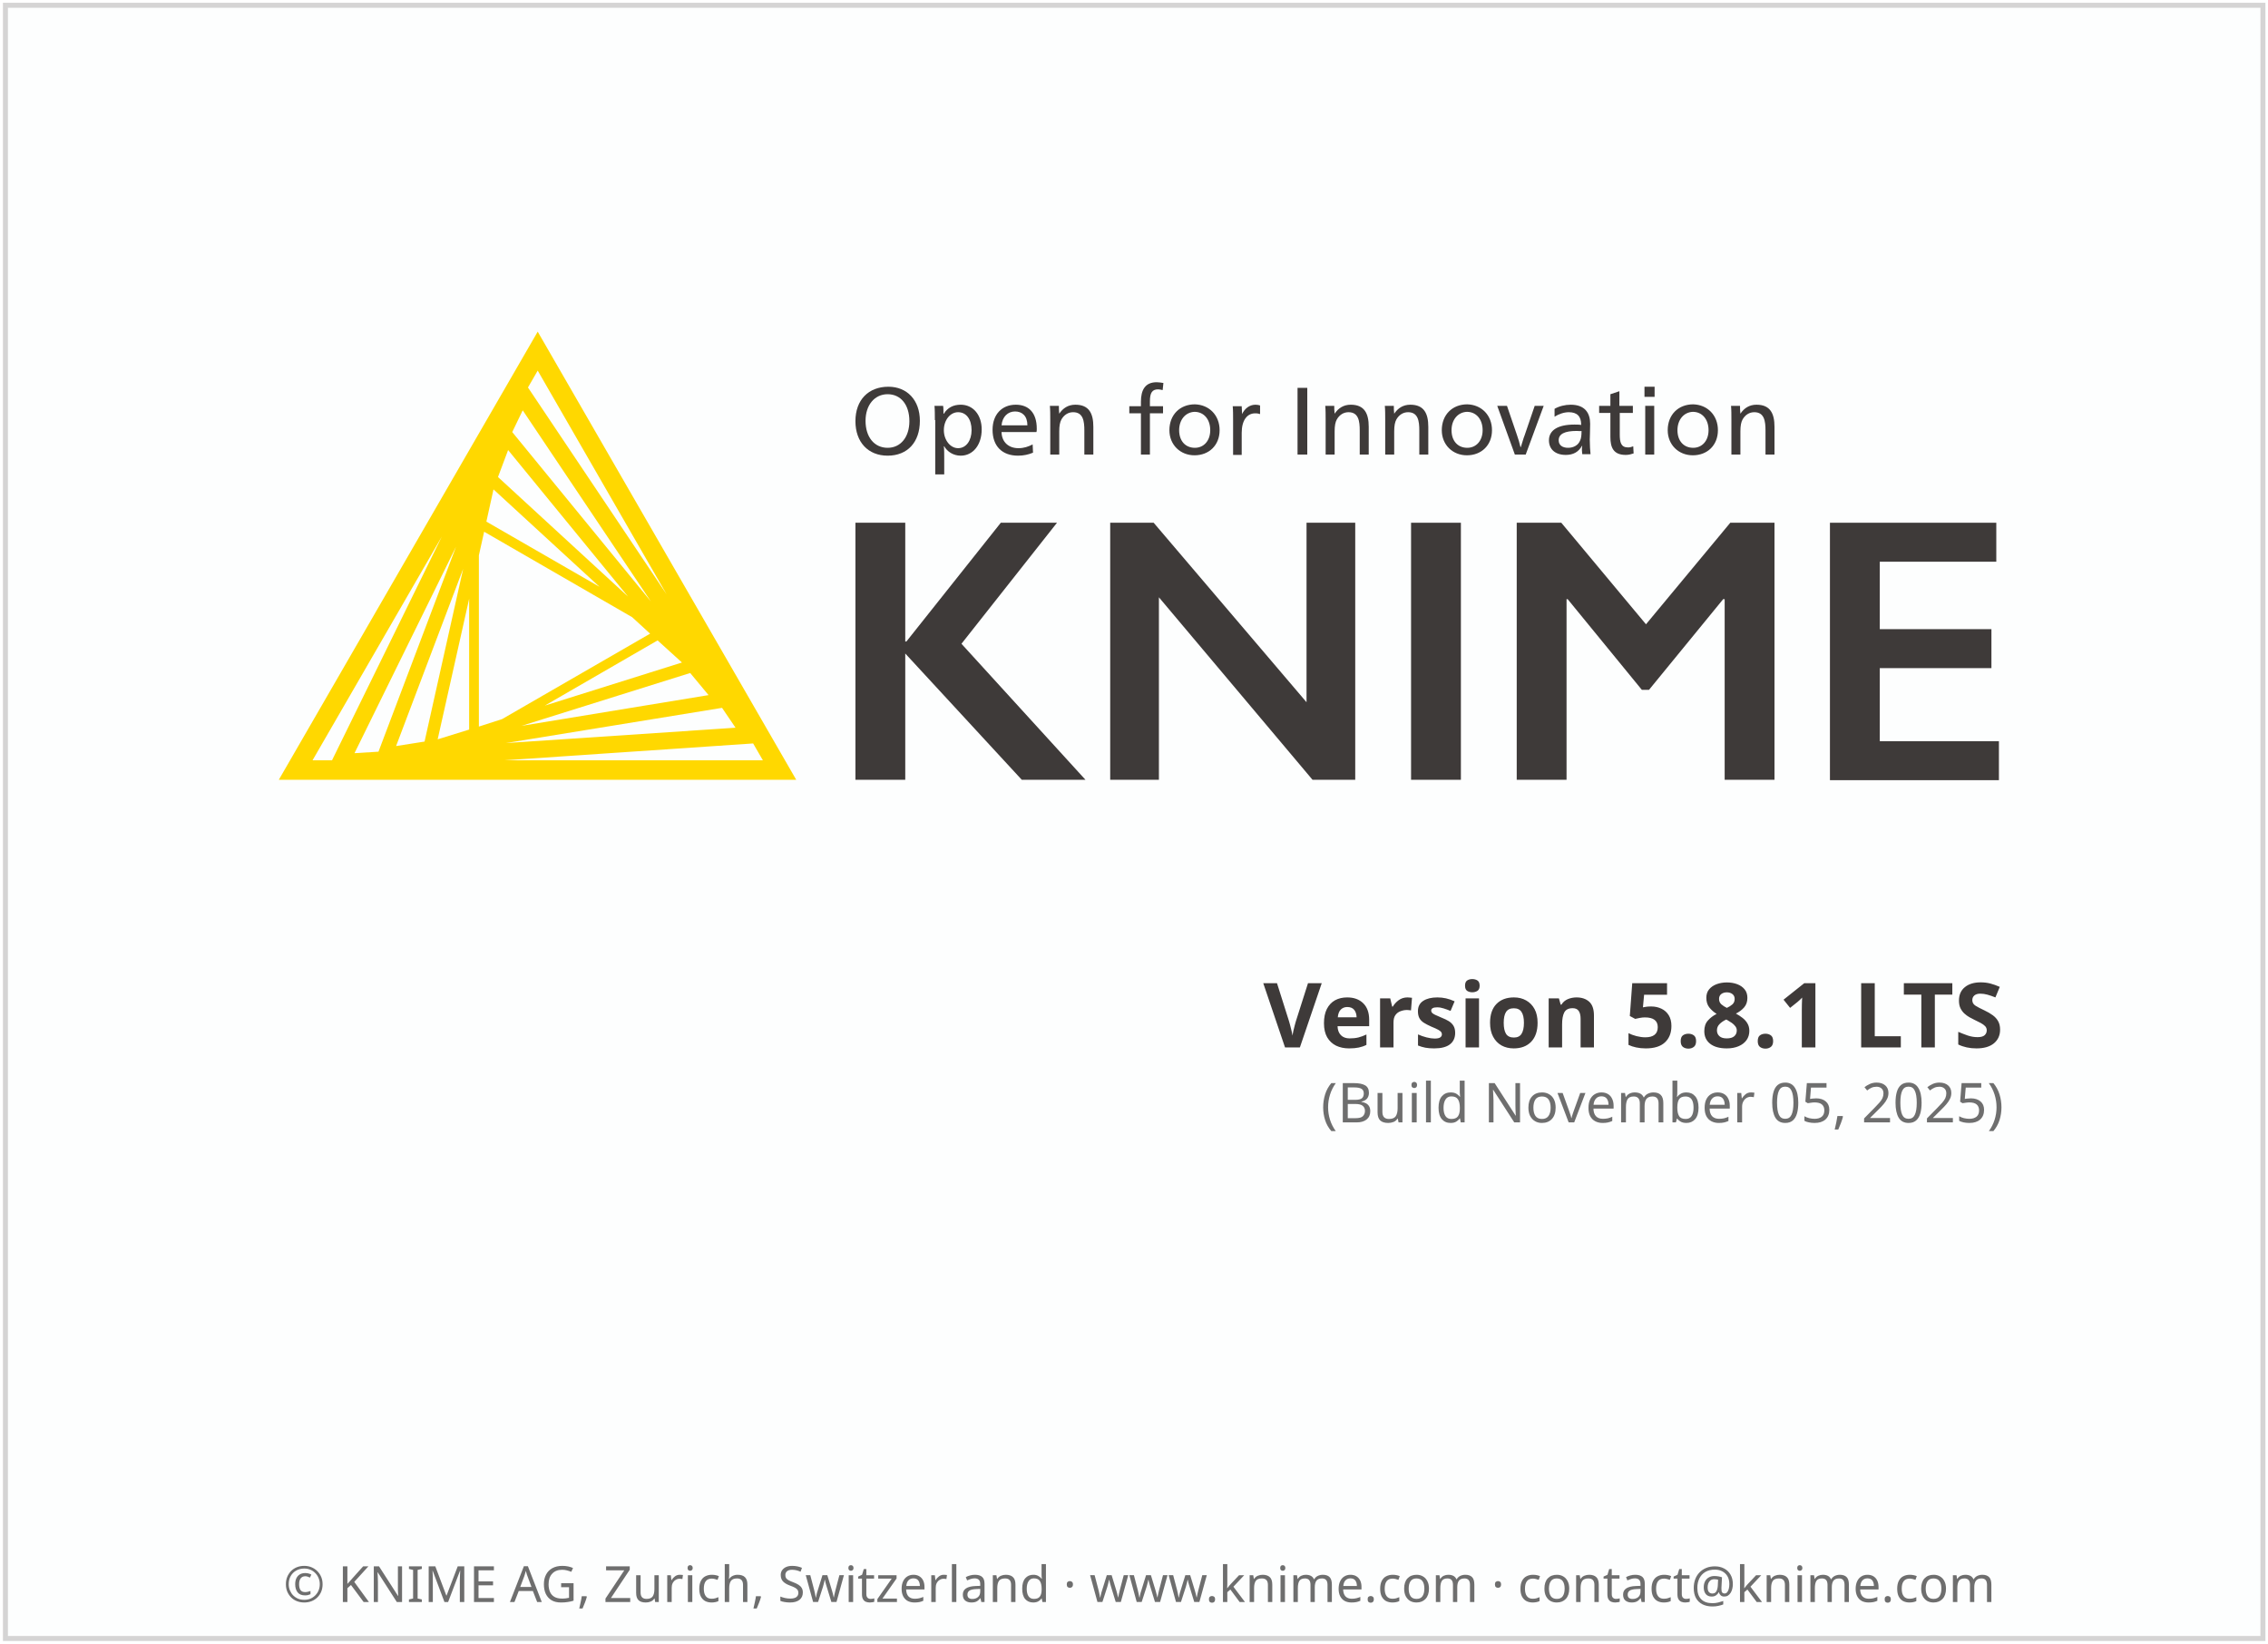
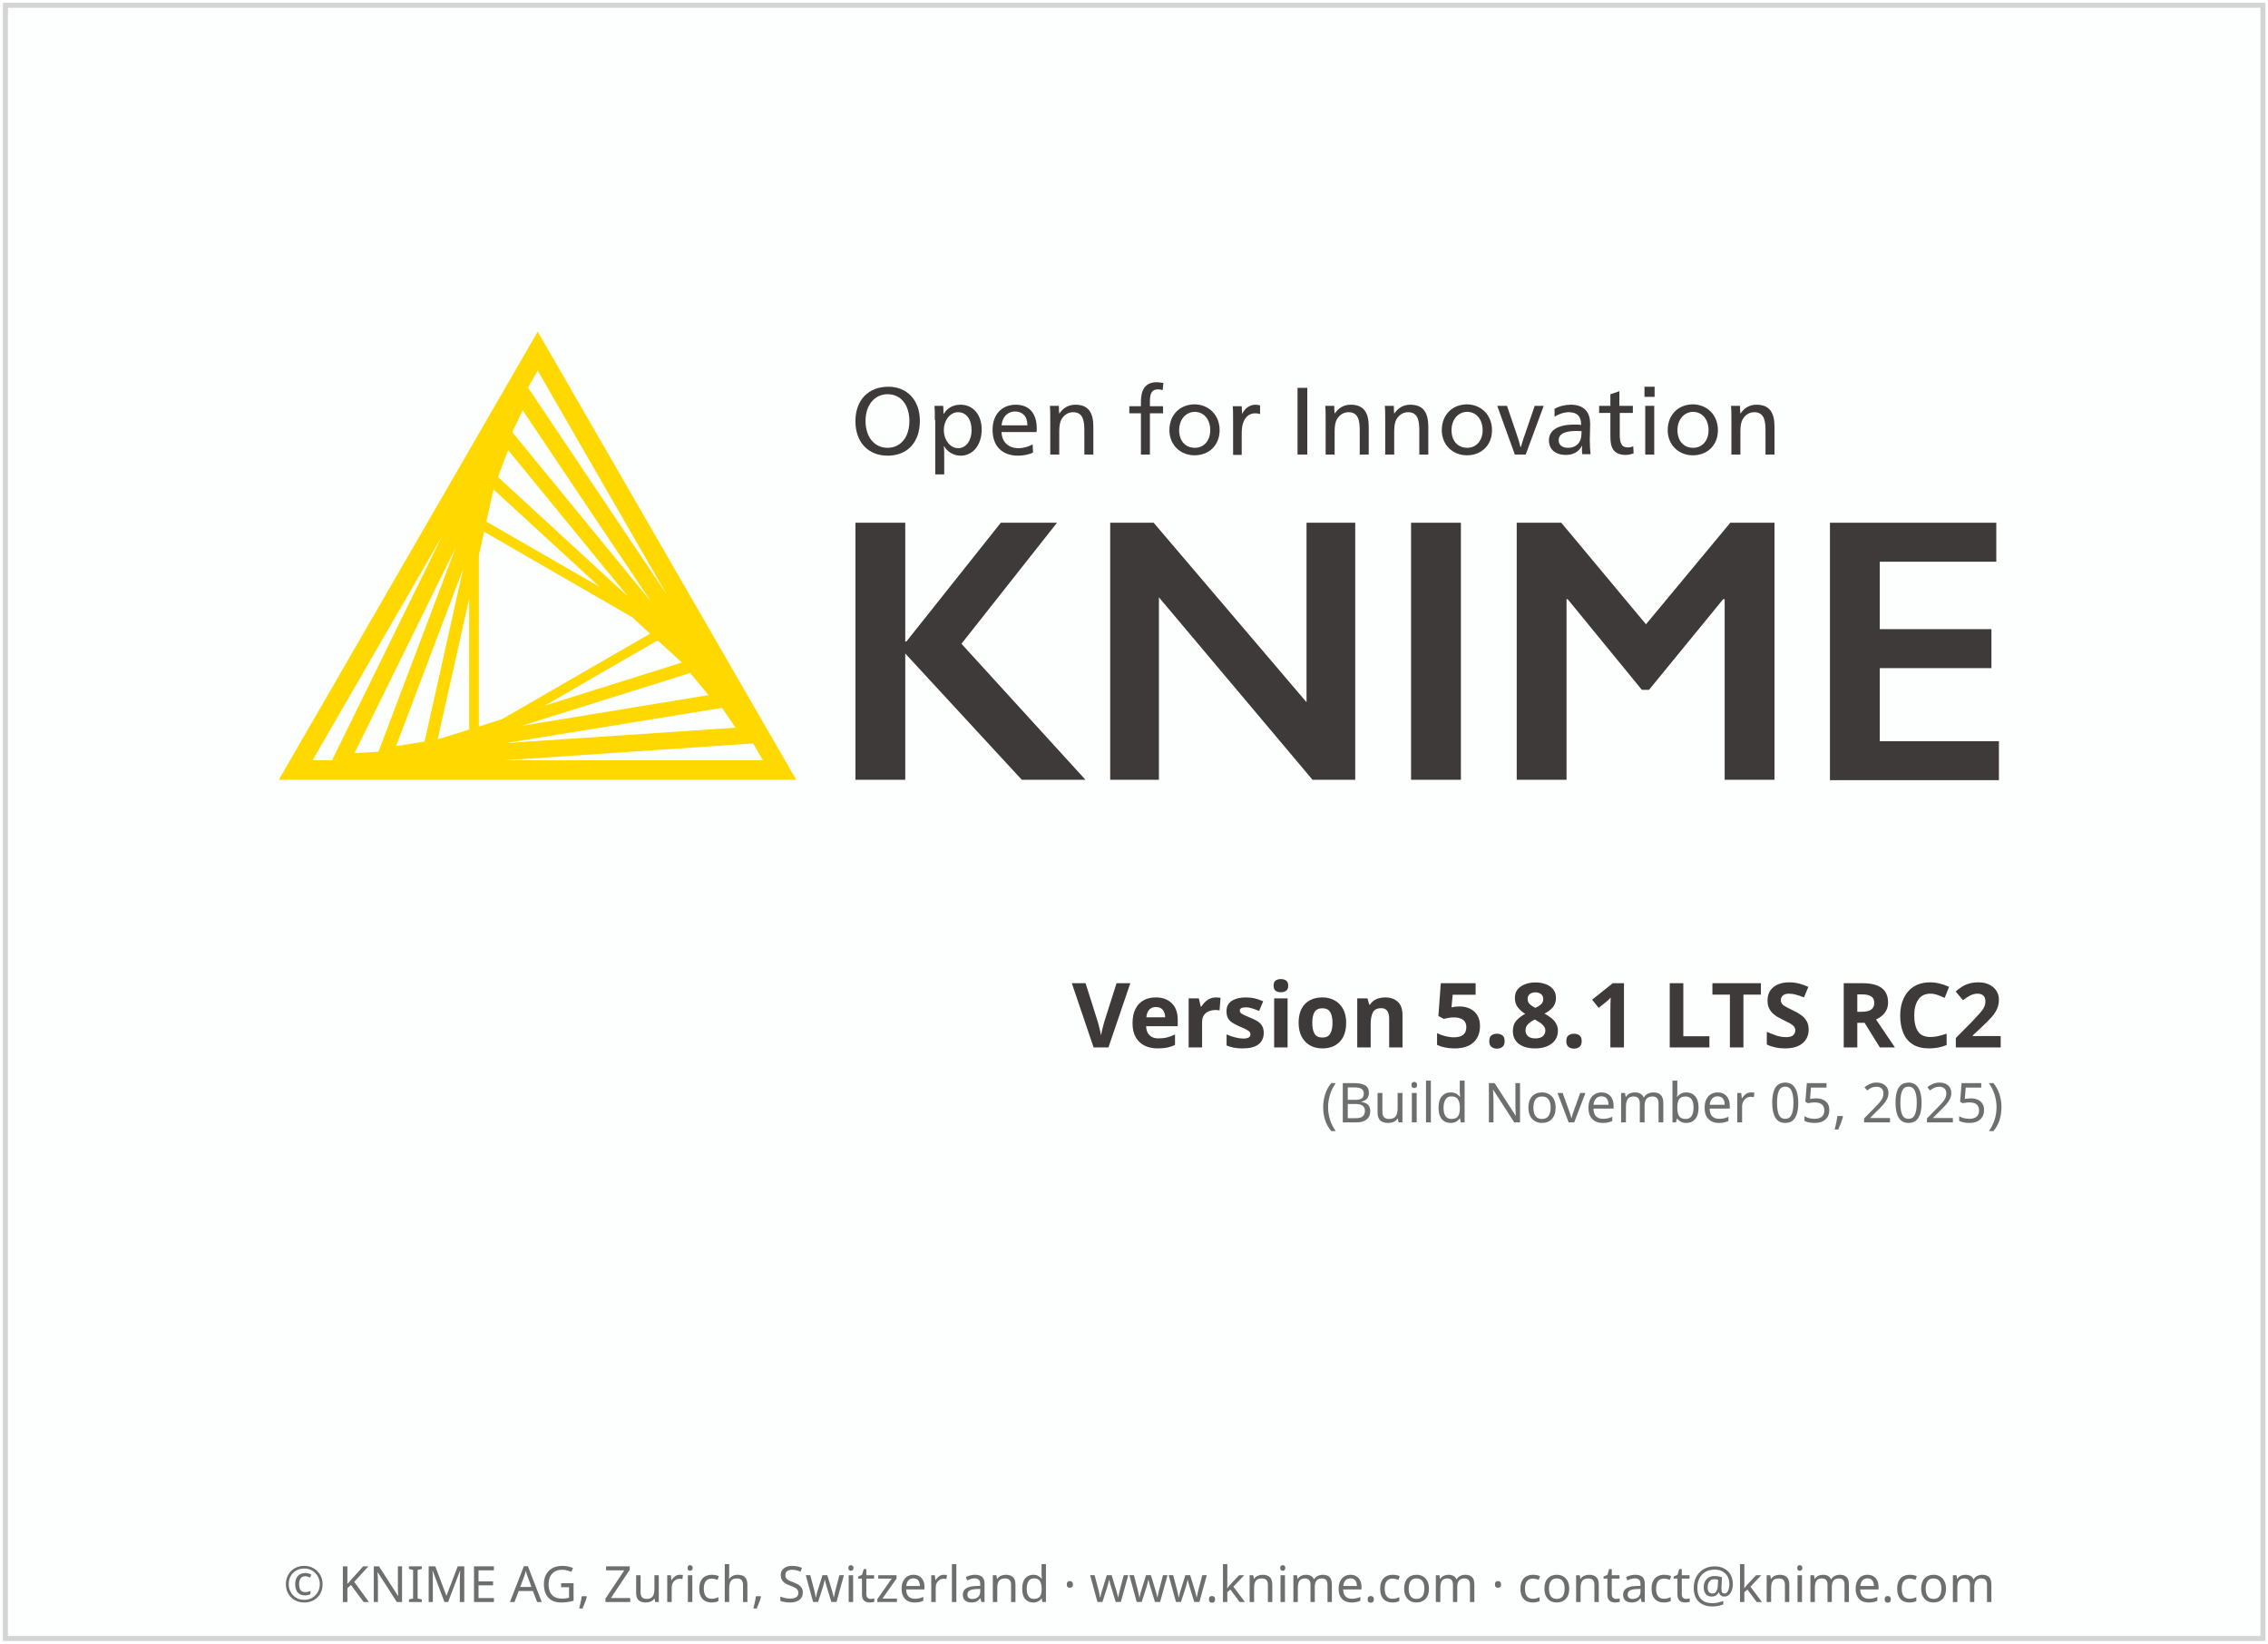
<svg xmlns="http://www.w3.org/2000/svg" height="329" width="454">
  <g transform="translate(1.086609,119.656)">
    <rect height="326.9" style="fill:#FDFEFE;stroke:#D5D4D4;stroke-width:1" width="451.9" x="0" y="-118.6" />
    <text style="text-align:center; font-size:10px;fill:#6E6E6E;font-family:sans-serif;" text-anchor="middle" width="454" x="227" y="201">© KNIME AG, Zurich, Switzerland · www.knime.com · contact@knime.com</text>
    <text id="KNIME-Version" style="font-size:18px;text-align:end;text-anchor:end;fill:#3E3A39;font-family:sans-serif;font-weight:bold" x="400" y="90">
-       <tspan style="text-align:end;text-anchor:end">Version 5.8.1 LTS</tspan>
+       <tspan style="text-align:end;text-anchor:end">Version 5.8.1 LTS RC2</tspan>
    </text>
    <text id="KNIME-Builddate" style="font-size:11px;text-align:end;text-anchor:end;fill:#6E6E6E;font-family:sans-serif" x="400" y="105">
      <tspan style="text-align:end;text-anchor:end">(Build November 05, 2025)</tspan>
    </text>
    <g transform="matrix(0.75,0,0,0.75,38,-70)">
      <path class="yellow" d="m 91.4,22.3 -69.1,119.6 138.1,0 -69,-119.6 z m -15.7,105.4 0,-45.7 1.4,-6.3 39.5,22.8 4.8,4.4 -39.5,22.8 -6.2,2 z m 2,-54.7 1.9,-8.6 28.3,26 L 77.7,73 Z m -4.6,55.5 -8.4,2.6 8.4,-37.5 0,34.9 z m 50.3,-23.8 6.5,5.9 -36.6,11.5 30.1,-17.4 z M 80.8,61.1 83.5,53.9 115.5,93 80.8,61.1 Z m -19.6,70.6 -7.6,1.2 17.9,-47.3 -10.3,46.1 z m 70.9,-18.3 4.9,5.9 -49.9,8.2 45,-14.1 z m -47.5,-64.3 2.8,-5.8 34.2,51 -37,-45.2 z m -35.7,85.3 -6.4,0.4 27.1,-55.1 -20.7,54.7 z m 91.7,-11.7 3.6,5.3 -61.3,4.1 57.7,-9.4 z m -14.8,-30.3 -37,-55.2 2.6,-4.5 34.4,59.7 z M 65.8,77 36.5,136.7 31.3,136.7 65.8,77 Z m 16.7,59.7 66.4,-4.5 2.6,4.5 -69,0 z" />
      <g class="masala">
        <g>
          <path d="m 193.4,46.1 c 0,5.7 -3.3,9.3 -8.6,9.3 -5.2,0 -8.6,-3.6 -8.6,-9.2 0,-5.7 3.5,-9.2 8.8,-9.2 5,0 8.4,3.6 8.4,9.1 z m -14.5,0 c 0,4.3 2.3,7.2 5.9,7.2 3.5,0 5.8,-2.9 5.8,-7.1 0,-4.4 -2.3,-7.2 -5.8,-7.2 -3.5,0 -5.9,2.9 -5.9,7.1 z" />
          <path d="m 197.4,45.9 c 0,-1.4 0,-2.8 -0.1,-3.8 l 2.3,0 c 0.1,0.5 0.1,1.4 0.1,2.1 l 0.1,0 c 1,-1.6 2.5,-2.4 4.5,-2.4 3.3,0 5.6,2.7 5.6,6.6 0,4.1 -2.3,7 -5.6,7 -2,0 -3.6,-1.1 -4.4,-2.5 l -0.1,0 c 0.1,0.5 0.1,2.4 0.1,3.2 l 0,4.3 -2.4,0 0,-14.5 z m 2.4,2.7 c 0,2.6 1.7,4.8 3.8,4.8 2.2,0 3.6,-2.1 3.6,-4.8 0,-2.9 -1.4,-4.8 -3.6,-4.8 -2.1,0 -3.8,2.1 -3.8,4.8 z" />
          <path d="m 215.2,49.2 c 0.1,2.6 1.9,4.2 4.5,4.2 1.5,0 2.6,-0.4 3.8,-1 l 0.1,2.2 c -1.2,0.5 -2.5,0.8 -4,0.8 -4.3,0 -6.8,-2.6 -6.8,-6.9 0,-4.1 2.5,-6.7 6.2,-6.7 3.4,0 5.6,2.1 5.6,6.4 0,0.3 0,0.7 -0.1,0.9 l -9.3,0 z m 6.9,-1.9 c 0,-2.5 -1.4,-3.7 -3.3,-3.7 -1.9,0 -3.4,1.4 -3.6,3.7 l 6.9,0 z" />
          <path d="m 230.6,44.2 c 1,-1.5 2.4,-2.4 4.3,-2.4 3.7,0 4.8,2.4 4.8,5.9 l 0,7.4 -2.4,0 0,-6.4 c 0,-2.5 -0.3,-4.9 -3,-4.9 -1.3,0 -2.4,0.7 -3.1,1.9 -0.4,0.7 -0.6,1.7 -0.6,3.2 l 0,6.2 -2.4,0 0,-9.2 c 0,-1.4 0,-2.8 -0.1,-3.8 l 2.4,0 c 0,0.5 0,1.4 0.1,2.1 l 0,0 z" />
          <path d="m 258.2,37.9 c -0.4,-0.1 -0.9,-0.2 -1.2,-0.2 -1.6,0 -2.2,0.9 -2.2,3.2 l 0,1.3 3.5,0 0,1.9 -3.5,0 0,11 -2.4,0 0,-11 -3.1,0 0,-1.9 3.1,0 0,-1.2 c 0,-3.1 1.1,-5.2 4.2,-5.2 0.6,0 1.1,0.1 1.8,0.2 l -0.2,1.9 z" />
          <path d="m 273.4,48.6 c 0,4 -2.8,6.7 -6.7,6.7 -3.8,0 -6.7,-2.8 -6.7,-6.7 0,-4.1 2.8,-6.9 6.8,-6.9 3.8,0.1 6.6,2.9 6.6,6.9 z m -10.8,0 c 0,2.9 1.7,4.7 4.2,4.7 2.4,0 4.1,-1.9 4.1,-4.7 0,-2.9 -1.7,-4.9 -4.2,-4.9 -2.4,0.1 -4.1,2.1 -4.1,4.9 z" />
          <path d="m 279.4,44.3 c 0.7,-1.5 2,-2.5 3.6,-2.5 0.5,0 0.9,0.1 1.2,0.2 l 0,2.3 c -0.3,-0.1 -0.7,-0.2 -1.3,-0.2 -2.2,0 -3.6,1.9 -3.6,5.2 l 0,5.9 -2.3,0 0,-9.2 c 0,-1.4 0,-2.8 -0.1,-3.8 l 2.4,0 c 0,0.5 0.1,1.4 0.1,2.1 l 0,0 z" />
          <path d="m 296.8,55.1 -2.6,0 0,-17.8 2.6,0 0,17.8 z" />
          <path d="m 304.1,44.2 c 1,-1.5 2.4,-2.4 4.3,-2.4 3.7,0 4.8,2.4 4.8,5.9 l 0,7.4 -2.4,0 0,-6.4 c 0,-2.5 -0.3,-4.9 -3,-4.9 -1.3,0 -2.4,0.7 -3.1,1.9 -0.4,0.7 -0.6,1.7 -0.6,3.2 l 0,6.2 -2.4,0 0,-9.2 c 0,-1.4 0,-2.8 -0.1,-3.8 l 2.4,0 c 0,0.5 0,1.4 0.1,2.1 l 0,0 z" />
          <path d="m 320,44.2 c 1,-1.5 2.4,-2.4 4.3,-2.4 3.7,0 4.8,2.4 4.8,5.9 l 0,7.4 -2.4,0 0,-6.4 c 0,-2.5 -0.3,-4.9 -3,-4.9 -1.3,0 -2.4,0.7 -3.1,1.9 -0.4,0.7 -0.6,1.7 -0.6,3.2 l 0,6.2 -2.4,0 0,-9.2 c 0,-1.4 0,-2.8 -0.1,-3.8 l 2.4,0 c 0,0.5 0,1.4 0.1,2.1 l 0,0 z" />
          <path d="m 346.1,48.6 c 0,4 -2.8,6.7 -6.7,6.7 -3.8,0 -6.7,-2.8 -6.7,-6.7 0,-4.1 2.8,-6.9 6.8,-6.9 3.8,0.1 6.6,2.9 6.6,6.9 z m -10.8,0 c 0,2.9 1.7,4.7 4.2,4.7 2.4,0 4.1,-1.9 4.1,-4.7 0,-2.9 -1.7,-4.9 -4.2,-4.9 -2.4,0.1 -4.1,2.1 -4.1,4.9 z" />
          <path d="m 352.8,50 c 0.3,0.8 0.7,2.2 0.9,3.1 l 0.1,0 c 0.3,-0.9 0.7,-2.4 1,-3.1 l 2.7,-7.9 2.4,0 -4.8,13 -2.9,0 -4.7,-13 2.6,0 2.7,7.9 z" />
          <path d="m 362.8,42.9 c 1.2,-0.7 2.8,-1.1 4.3,-1.1 3.8,0 5.2,2.2 5.2,5.1 0,1.7 -0.1,3.7 -0.1,4.2 0,1.4 0.1,3 0.2,3.9 l -2.2,0 c 0,-0.2 -0.1,-0.7 -0.1,-1.1 0,-0.3 0,-0.8 0.1,-1.1 l -0.1,0 c -0.9,1.6 -2.3,2.4 -4.3,2.4 -2.8,0 -4.5,-1.5 -4.5,-3.9 0,-2.7 2.4,-4.2 6.8,-4.2 0.5,0 1.3,0 1.8,0.1 l 0,-0.1 c 0,-2.2 -1.1,-3.3 -3.3,-3.3 -1.3,0 -2.7,0.5 -3.8,1.2 l 0,-2.1 z m 5.9,5.9 c -3.2,0 -4.8,0.8 -4.8,2.5 0,1.3 1,2 2.5,2 1.5,0 2.7,-0.7 3.2,-1.9 0.3,-0.6 0.4,-1.4 0.4,-2.6 -0.2,0.1 -0.7,0 -1.3,0 z" />
          <path d="m 380.2,42.1 3.5,0 0,1.9 -3.5,0 0,5.7 c 0,2.1 0.3,3.5 2.2,3.5 0.5,0 0.9,-0.1 1.4,-0.3 l 0.1,1.9 c -0.6,0.2 -1.3,0.4 -2.1,0.4 -3.3,0 -4.1,-2 -4.1,-4.8 l 0,-6.4 -3,0 0,-1.9 3,0 0,-3.1 2.4,-0.8 0,3.9 z" />
          <path d="m 389.5,39.7 -2.7,0 0,-2.7 2.7,0 0,2.7 z m -0.1,15.4 -2.4,0 0,-13 2.4,0 0,13 z" />
          <path d="m 406.4,48.6 c 0,4 -2.8,6.7 -6.7,6.7 -3.8,0 -6.7,-2.8 -6.7,-6.7 0,-4.1 2.8,-6.9 6.8,-6.9 3.8,0.1 6.6,2.9 6.6,6.9 z m -10.8,0 c 0,2.9 1.7,4.7 4.2,4.7 2.4,0 4.1,-1.9 4.1,-4.7 0,-2.9 -1.7,-4.9 -4.2,-4.9 -2.4,0.1 -4.1,2.1 -4.1,4.9 z" />
          <path d="m 412.4,44.2 c 1,-1.5 2.4,-2.4 4.3,-2.4 3.7,0 4.8,2.4 4.8,5.9 l 0,7.4 -2.4,0 0,-6.4 c 0,-2.5 -0.3,-4.9 -3,-4.9 -1.3,0 -2.4,0.7 -3.1,1.9 -0.4,0.7 -0.6,1.7 -0.6,3.2 l 0,6.2 -2.4,0 0,-9.2 c 0,-1.4 0,-2.8 -0.1,-3.8 l 2.4,0 c 0,0.5 0,1.4 0.1,2.1 l 0,0 z" />
        </g>
        <g>
          <path d="m 189.5,73.3 0,31.7 0.3,0 25.2,-31.7 15,0 -25.5,32.3 33.1,36.3 -17,0 -31.1,-33.7 0,33.7 -13.3,0 0,-68.6 13.3,0 z" />
          <path d="m 255.8,73.3 40.8,47.9 0,-47.9 13,0 0,68.6 -11.4,0 -41,-48.7 0,48.7 -13,0 0,-68.6 11.6,0 z" />
          <path d="m 337.8,73.3 0,68.6 -13.3,0 0,-68.6 13.3,0 z" />
          <path d="m 364.6,73.3 22.6,27.1 22.5,-27.1 11.8,0 0,68.6 -13.3,0 0,-48.2 -0.4,0 -19.8,24.2 -1.9,0 -19.8,-24.2 -0.3,0 0,48.2 -13.3,0 0,-68.6 11.9,0 z" />
          <path d="m 480.7,73.3 0,10.4 -31.1,0 0,18 29.8,0 0,10.4 -29.8,0 0,19.5 31.8,0 0,10.4 -45.1,0 0,-68.7 44.4,0 z" />
        </g>
      </g>
    </g>
  </g>
  <style type="text/css">
	.yellow {
		fill:#FFD800;
	}
	.masala {
		fill:#3E3A39;
	}
</style>
</svg>
